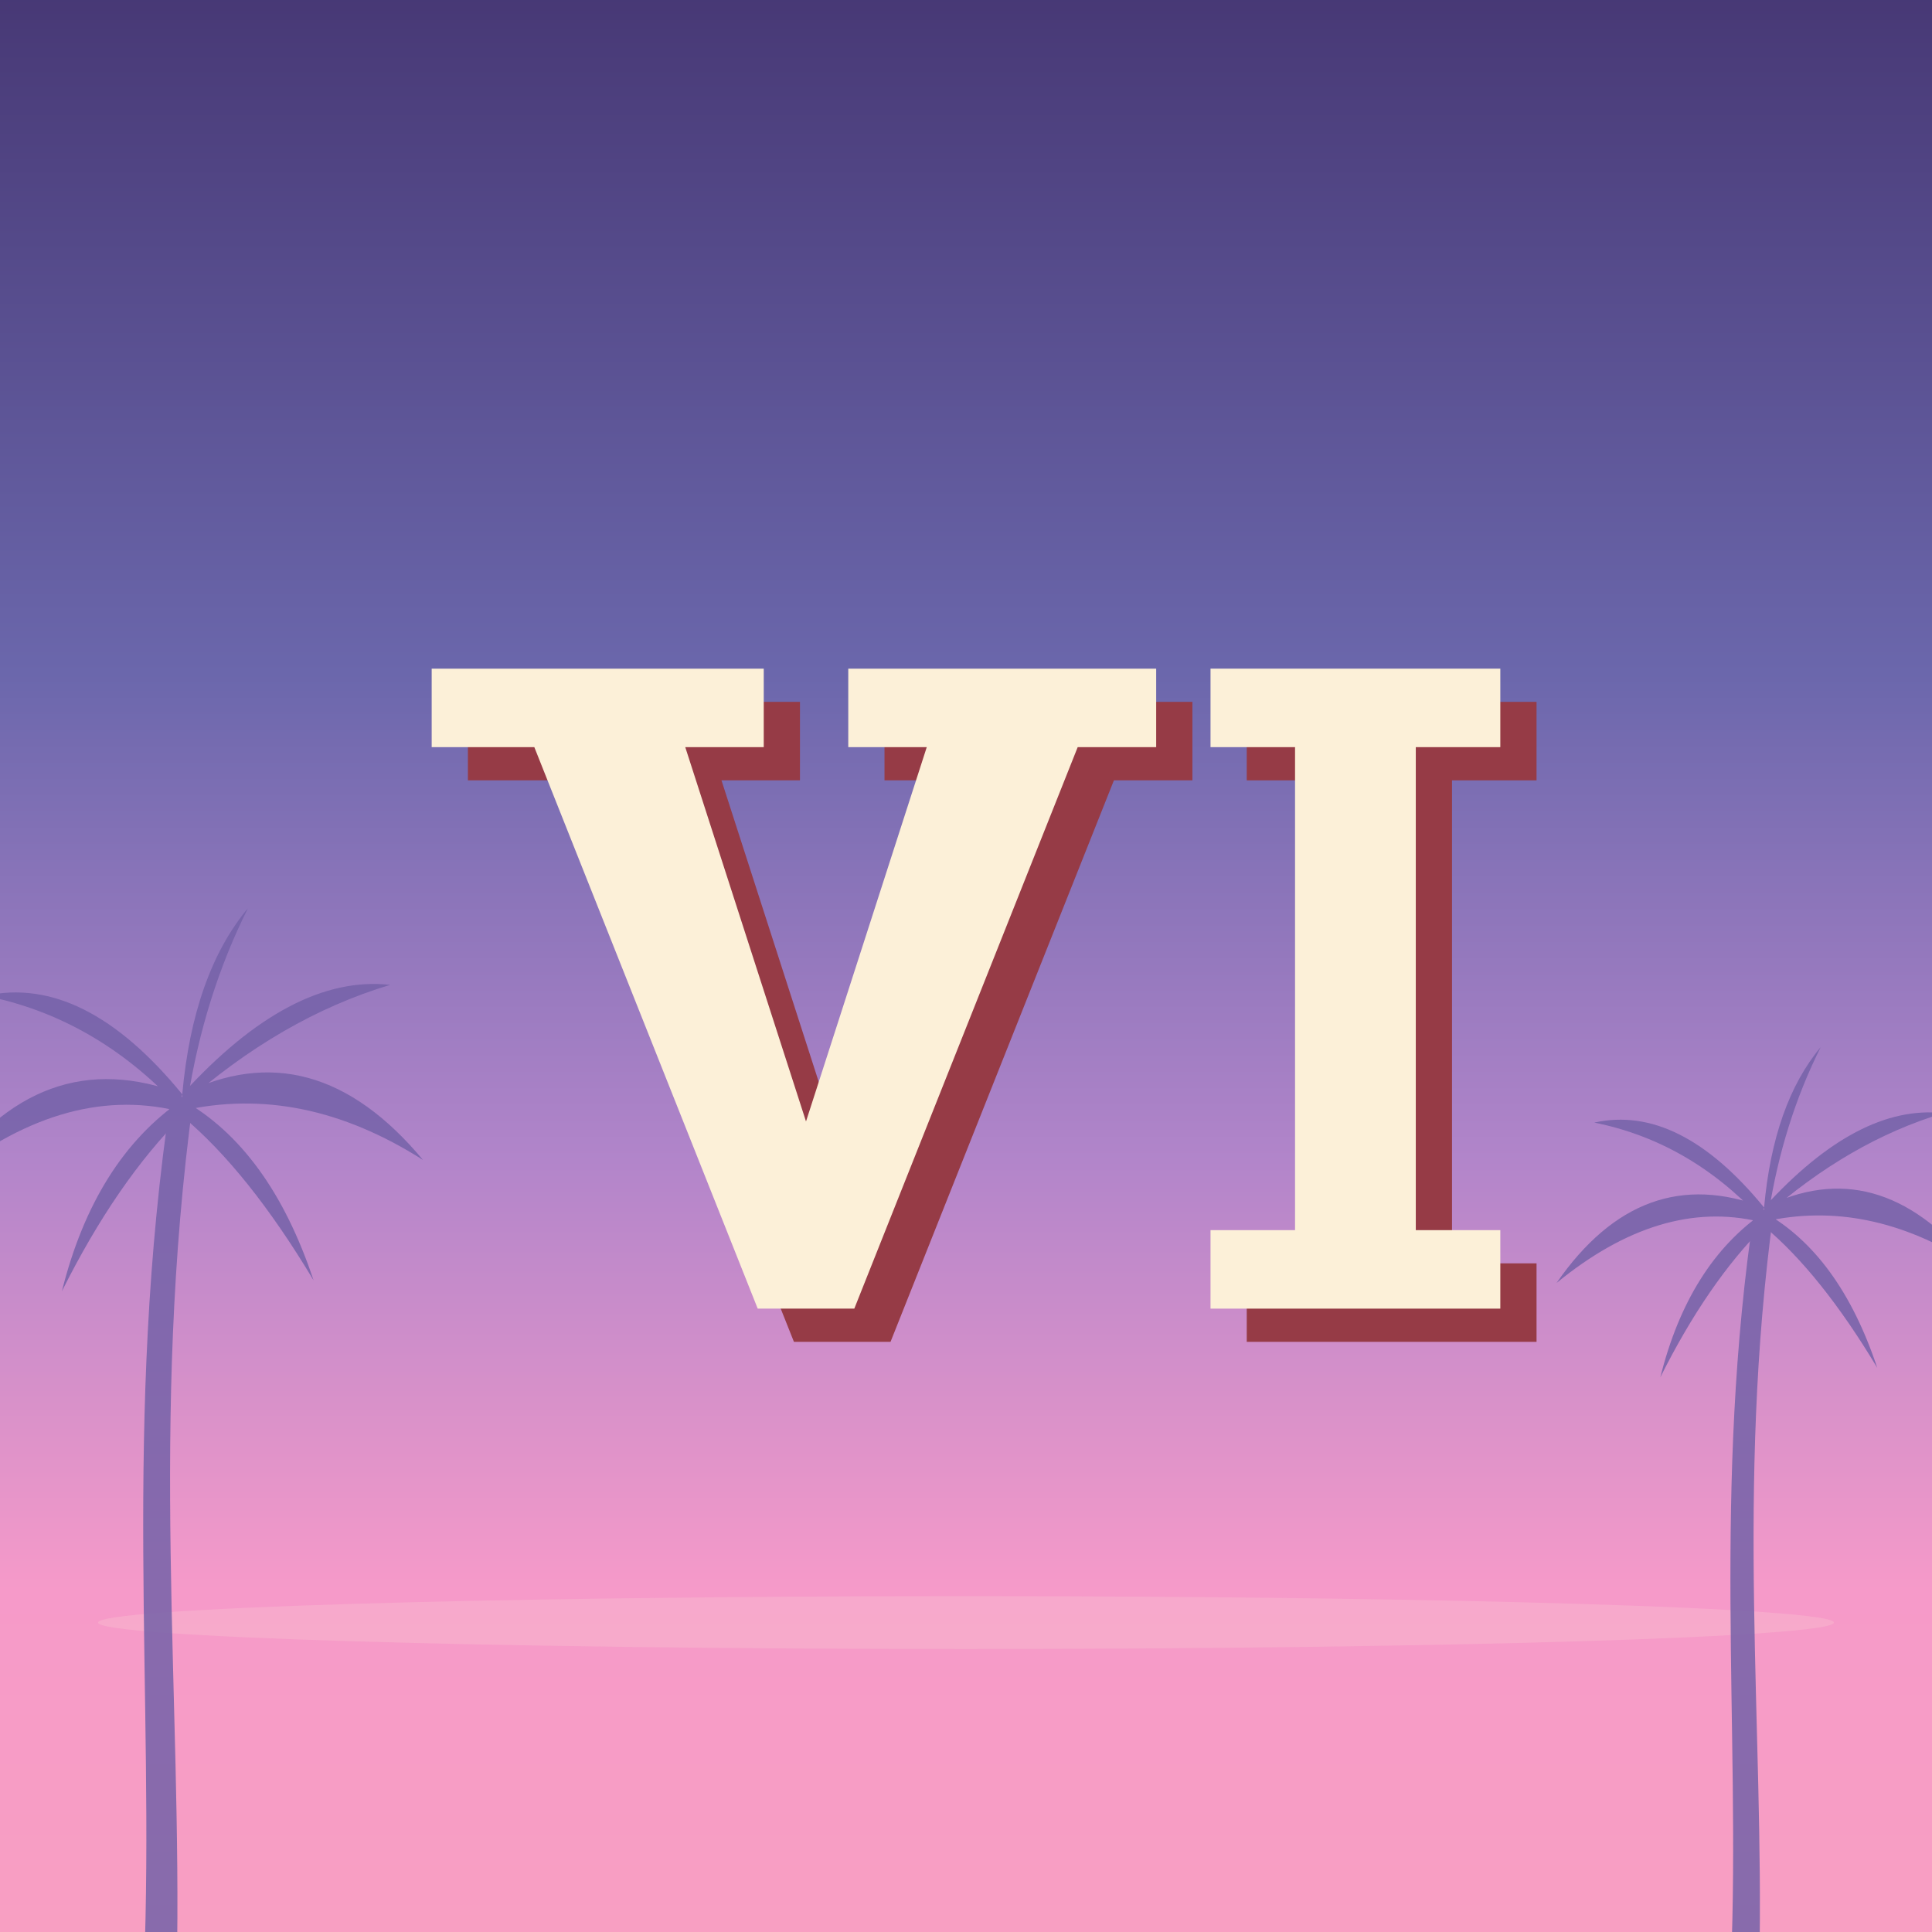
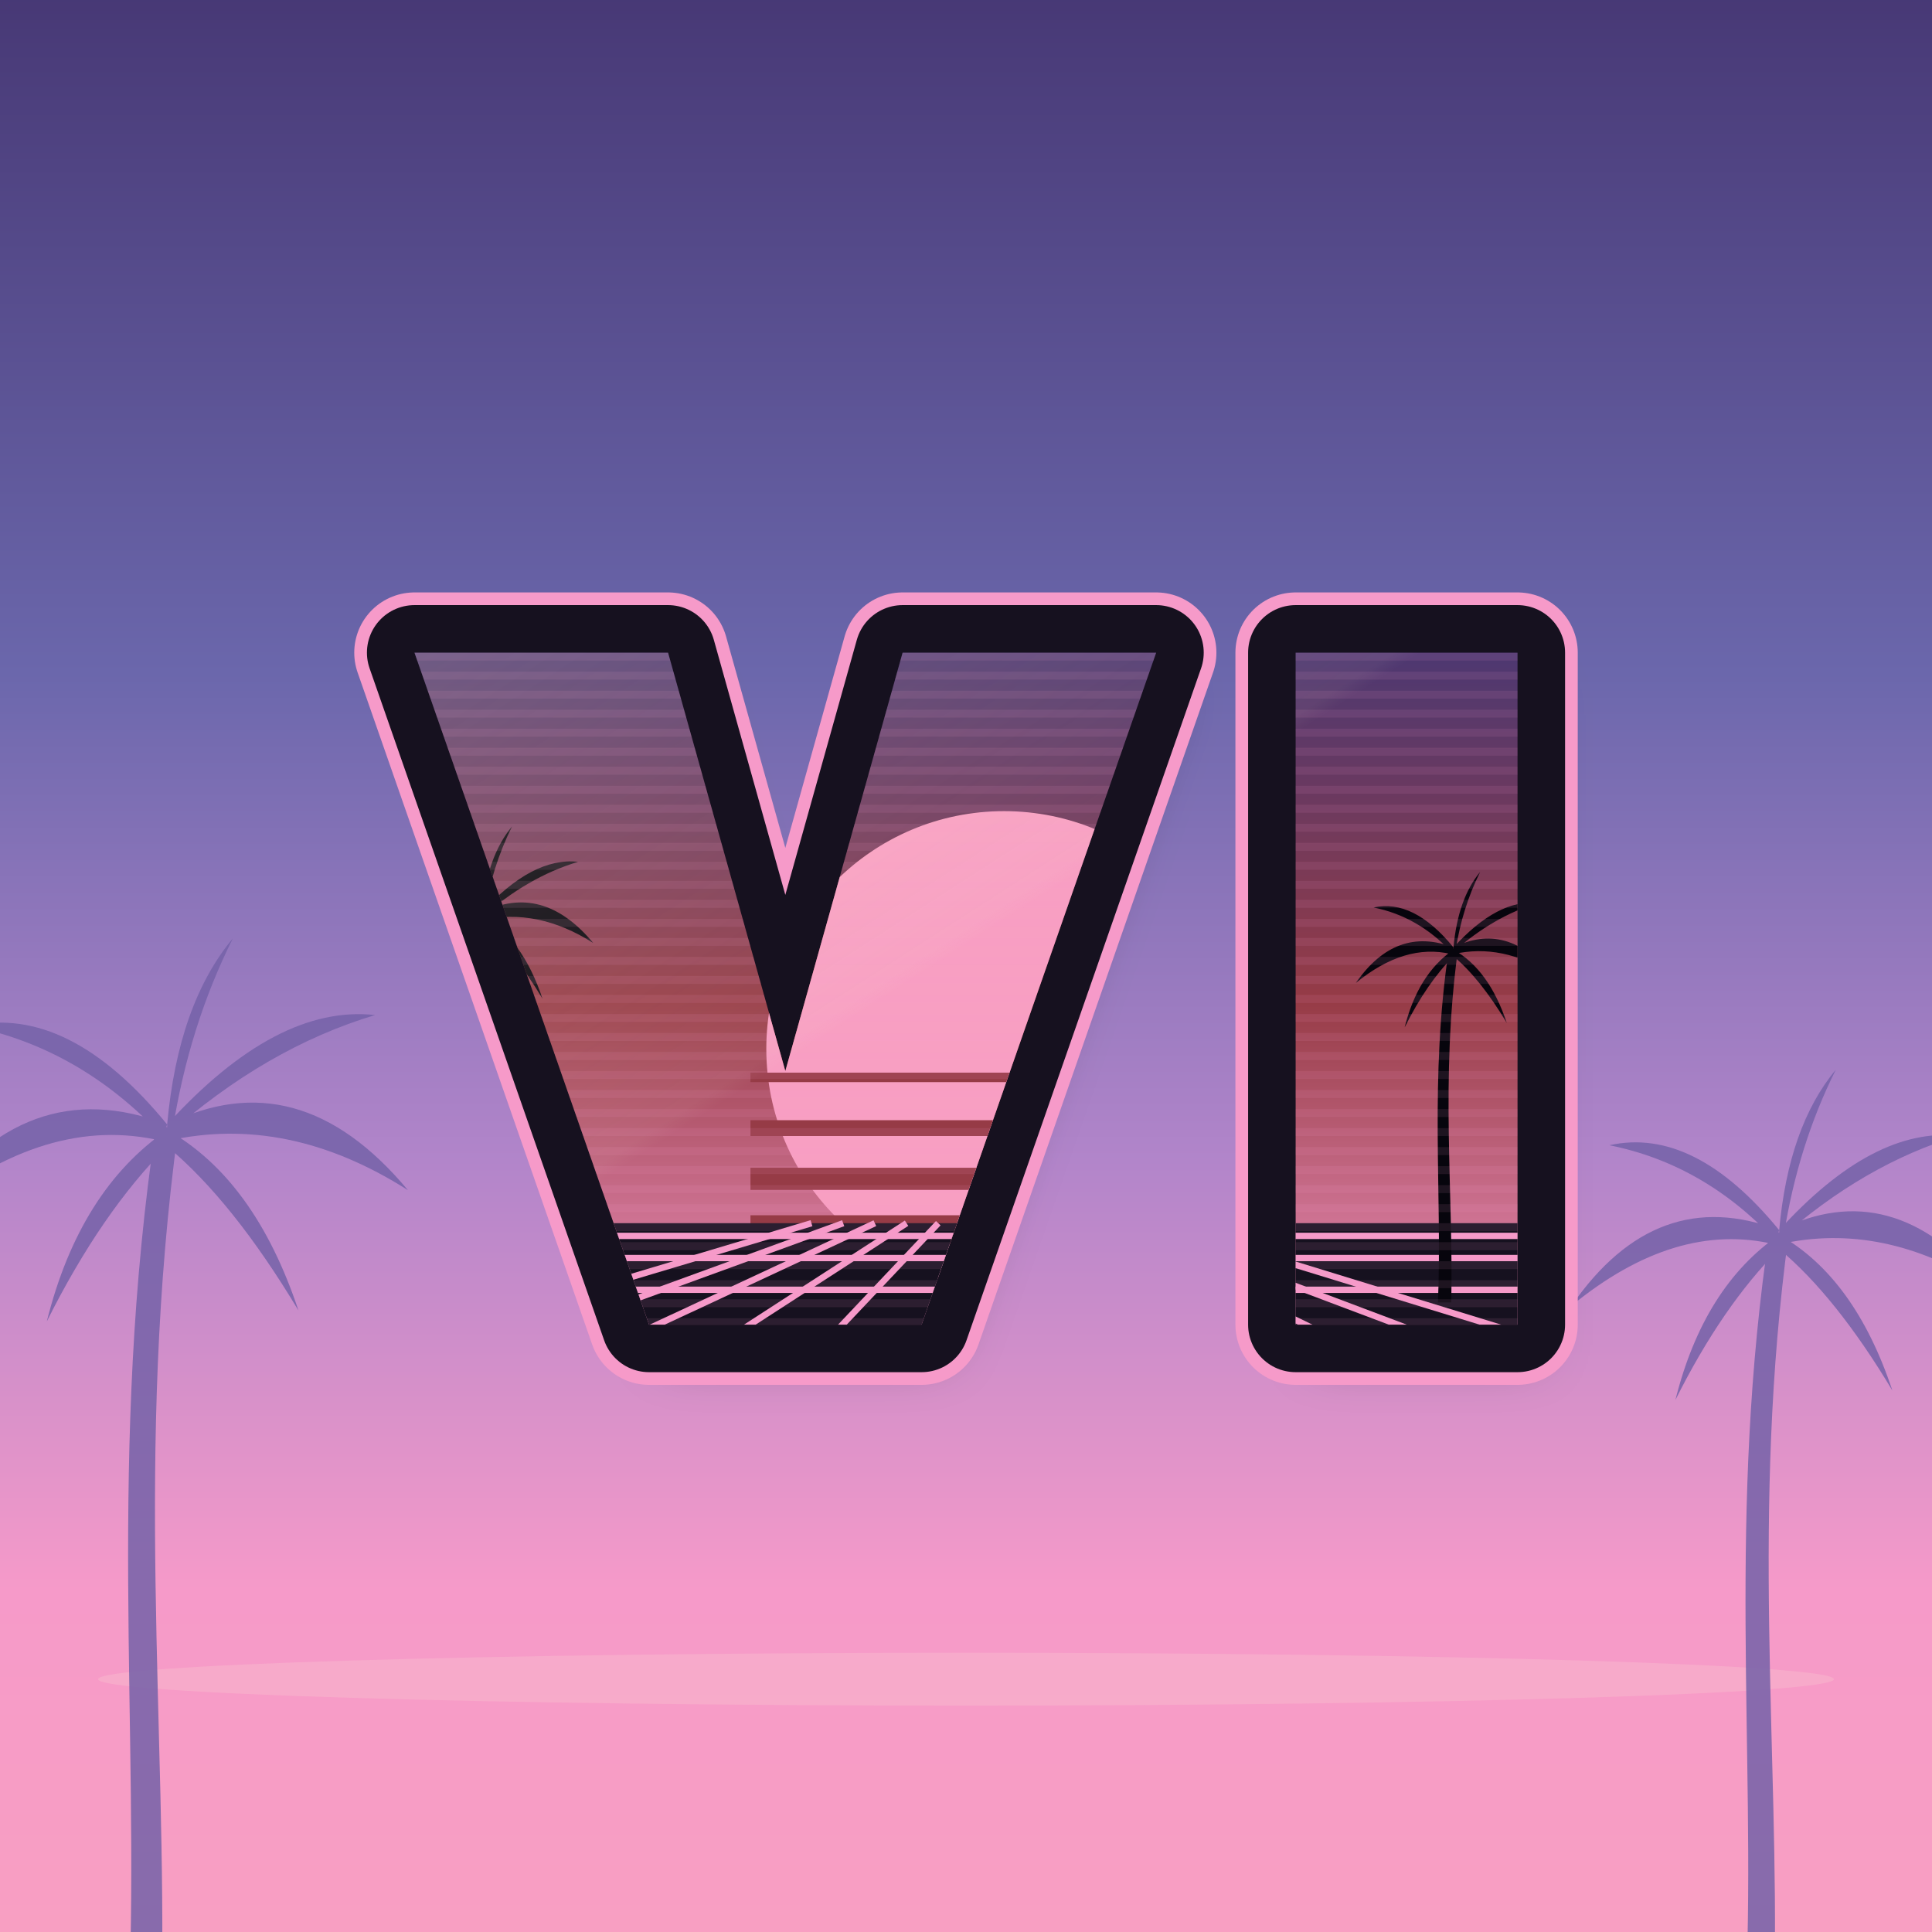
<svg xmlns="http://www.w3.org/2000/svg" viewBox="0 0 512 512">
  <defs>
    <linearGradient id="sky" x1="0" y1="0" x2="0" y2="1">
      <stop offset="0" stop-color="#473875" />
      <stop offset=".35" stop-color="#6b67ac" />
      <stop offset=".6" stop-color="#b285ca" />
      <stop offset=".82" stop-color="#f69ac9" />
      <stop offset="1" stop-color="#f89fc2" />
    </linearGradient>
    <g id="p">
      <path d="M47 200 C49 150 43 100 52 40 L56 41 C48 100 54 150 53 200 Z" />
      <path d="M54 40 Q78 28 98 52 Q76 38 54 43Z M54 40 Q74 18 92 20 Q72 26 54 42Z M54 40 Q56 18 66 6 Q58 22 55 41Z M54 40 Q36 18 18 22 Q38 26 53 42Z M54 40 Q28 30 10 56 Q32 38 53 43Z M54 41 Q70 50 78 74 Q66 54 54 44Z M54 41 Q38 52 32 76 Q42 56 54 44Z" />
    </g>
-     <g id="vi">
-       <path d="M86 150 H196 V176 H170 L210 300 L250 176 H224 V150 H326 V176 H300 L226 362 H194 L120 176 H86 Z" />
-       <path d="M344 150 H440 V176 H412 V336 H440 V362 H344 V336 H372 V176 H344 Z" />
-     </g>
+     <path id="L" d="M96 150 H176 L213 282 L250 150 H330 L256 362 H170 Z M374 150 H444 V362 H374 Z" transform="translate(-14 0)" />
+     <clipPath id="clip">
+       <use href="#L" />
+     </clipPath>
+     <filter id="blur8">
+       <feGaussianBlur stdDeviation="8" />
+     </filter>
+     <filter id="blur3">
+       <feGaussianBlur stdDeviation="3" />
+     </filter>
+     <pattern id="scan" width="6" height="6" patternUnits="userSpaceOnUse">
+       <rect width="6" height="2.5" fill="#f69ac9" opacity=".10" />
+     </pattern>
+     <pattern id="pix" width="8" height="8" patternUnits="userSpaceOnUse">
+       <rect x="1" y="1" width="6" height="6" rx="1" fill="#1a1428" />
+     </pattern>
+     <linearGradient id="glare" x1="0" y1="0" x2="1" y2="1">
+       <stop offset="0" stop-color="#fcf0d8" stop-opacity=".22" />
+       <stop offset=".45" stop-color="#fcf0d8" stop-opacity=".05" />
+       <stop offset=".46" stop-color="#fcf0d8" stop-opacity="0" />
+     </linearGradient>
+     <linearGradient id="screenSky" x1="0" y1="0" x2="0" y2="1">
+       <stop offset="0" stop-color="#07050d" />
+       <stop offset=".55" stop-color="#2f2660" />
+       <stop offset=".8" stop-color="#963b46" />
+       <stop offset="1" stop-color="#f69ac9" />
+     </linearGradient>
  </defs>
  <rect width="512" height="512" fill="url(#sky)" />
-   <ellipse cx="256" cy="430" rx="230" ry="7" fill="#fcf0d8" opacity=".18" />
+   <ellipse cx="256" cy="445" rx="230" ry="7" fill="#fcf0d8" opacity=".18" />
  <g fill="#7461a8" opacity=".85">
-     <use href="#p" transform="translate(-30 232) scale(1.45)" />
-     <use href="#p" transform="translate(400 270) scale(1.25)" />
+     <use href="#p" transform="translate(-34 240) scale(1.45)" />
+     <use href="#p" transform="translate(404 276) scale(1.25)" />
  </g>
-   <g transform="translate(256 262) scale(.8) translate(-263 -256)">
-     <use href="#vi" transform="translate(12 11)" fill="#963b46" />
-     <use href="#vi" fill="#fcf0d8" />
+   <g transform="translate(256 262) scale(.84) translate(-256 -256)">
+     <use href="#L" fill="#000" opacity=".35" transform="translate(6 10)" filter="url(#blur8)" />
+     <use href="#L" fill="none" stroke="#f69ac9" stroke-opacity="1" stroke-width="38" stroke-linejoin="round" />
+     <use href="#L" fill="#16111f" stroke="#16111f" stroke-width="30" stroke-linejoin="round" />
+     <g clip-path="url(#clip)">
+       <defs>
+         <linearGradient id="gf" x1="0" y1="0" x2="0" y2="1">
+           <stop offset="0" stop-color="#473875" />
+           <stop offset="0.5" stop-color="#963b46" />
+           <stop offset="1" stop-color="#f69ac9" />
+         </linearGradient>
+       </defs>
+       <rect x="60" y="140" width="420" height="240" fill="url(#gf)" />
+       <circle cx="268" cy="275" r="75" fill="#f89fc2" />
+       <rect x="188" y="282.5" width="160" height="3" fill="#963b46" />
+       <rect x="188" y="297.5" width="160" height="5" fill="#963b46" />
+       <rect x="188" y="312.5" width="160" height="7" fill="#963b46" />
+       <rect x="188" y="327.5" width="160" height="9" fill="#963b46" />
+       <rect x="60" y="330" width="420" height="50" fill="#16111f" />
+       <line x1="207.25" y1="330" x2="40" y2="380" stroke="#f69ac9" stroke-width="2" />
+       <line x1="217.25" y1="330" x2="80" y2="380" stroke="#f69ac9" stroke-width="2" />
+       <line x1="227.25" y1="330" x2="120" y2="380" stroke="#f69ac9" stroke-width="2" />
+       <line x1="237.25" y1="330" x2="160" y2="380" stroke="#f69ac9" stroke-width="2" />
+       <line x1="247.25" y1="330" x2="200" y2="380" stroke="#f69ac9" stroke-width="2" />
+       <line x1="257.25" y1="330" x2="240" y2="380" stroke="#f69ac9" stroke-width="2" />
+       <line x1="267.25" y1="330" x2="280" y2="380" stroke="#f69ac9" stroke-width="2" />
+       <line x1="277.25" y1="330" x2="320" y2="380" stroke="#f69ac9" stroke-width="2" />
+       <line x1="287.25" y1="330" x2="360" y2="380" stroke="#f69ac9" stroke-width="2" />
+       <line x1="297.25" y1="330" x2="400" y2="380" stroke="#f69ac9" stroke-width="2" />
+       <line x1="307.25" y1="330" x2="440" y2="380" stroke="#f69ac9" stroke-width="2" />
+       <line x1="317.25" y1="330" x2="480" y2="380" stroke="#f69ac9" stroke-width="2" />
+       <line x1="60" y1="334" x2="470" y2="334" stroke="#f69ac9" stroke-width="2" />
+       <line x1="60" y1="341" x2="470" y2="341" stroke="#f69ac9" stroke-width="2" />
+       <line x1="60" y1="351" x2="470" y2="351" stroke="#f69ac9" stroke-width="2" />
+       <line x1="60" y1="366" x2="470" y2="366" stroke="#f69ac9" stroke-width="2" />
+       <use href="#p" transform="translate(60 200) scale(0.8)" fill="#07050d" />
+       <use href="#p" transform="translate(372 215) scale(0.7)" fill="#07050d" />
+       <rect x="60" y="140" width="420" height="240" fill="url(#scan)" />
+     </g>
+     <g clip-path="url(#clip)">
+       <rect x="60" y="120" width="420" height="270" fill="url(#glare)" />
+     </g>
  </g>
</svg>
